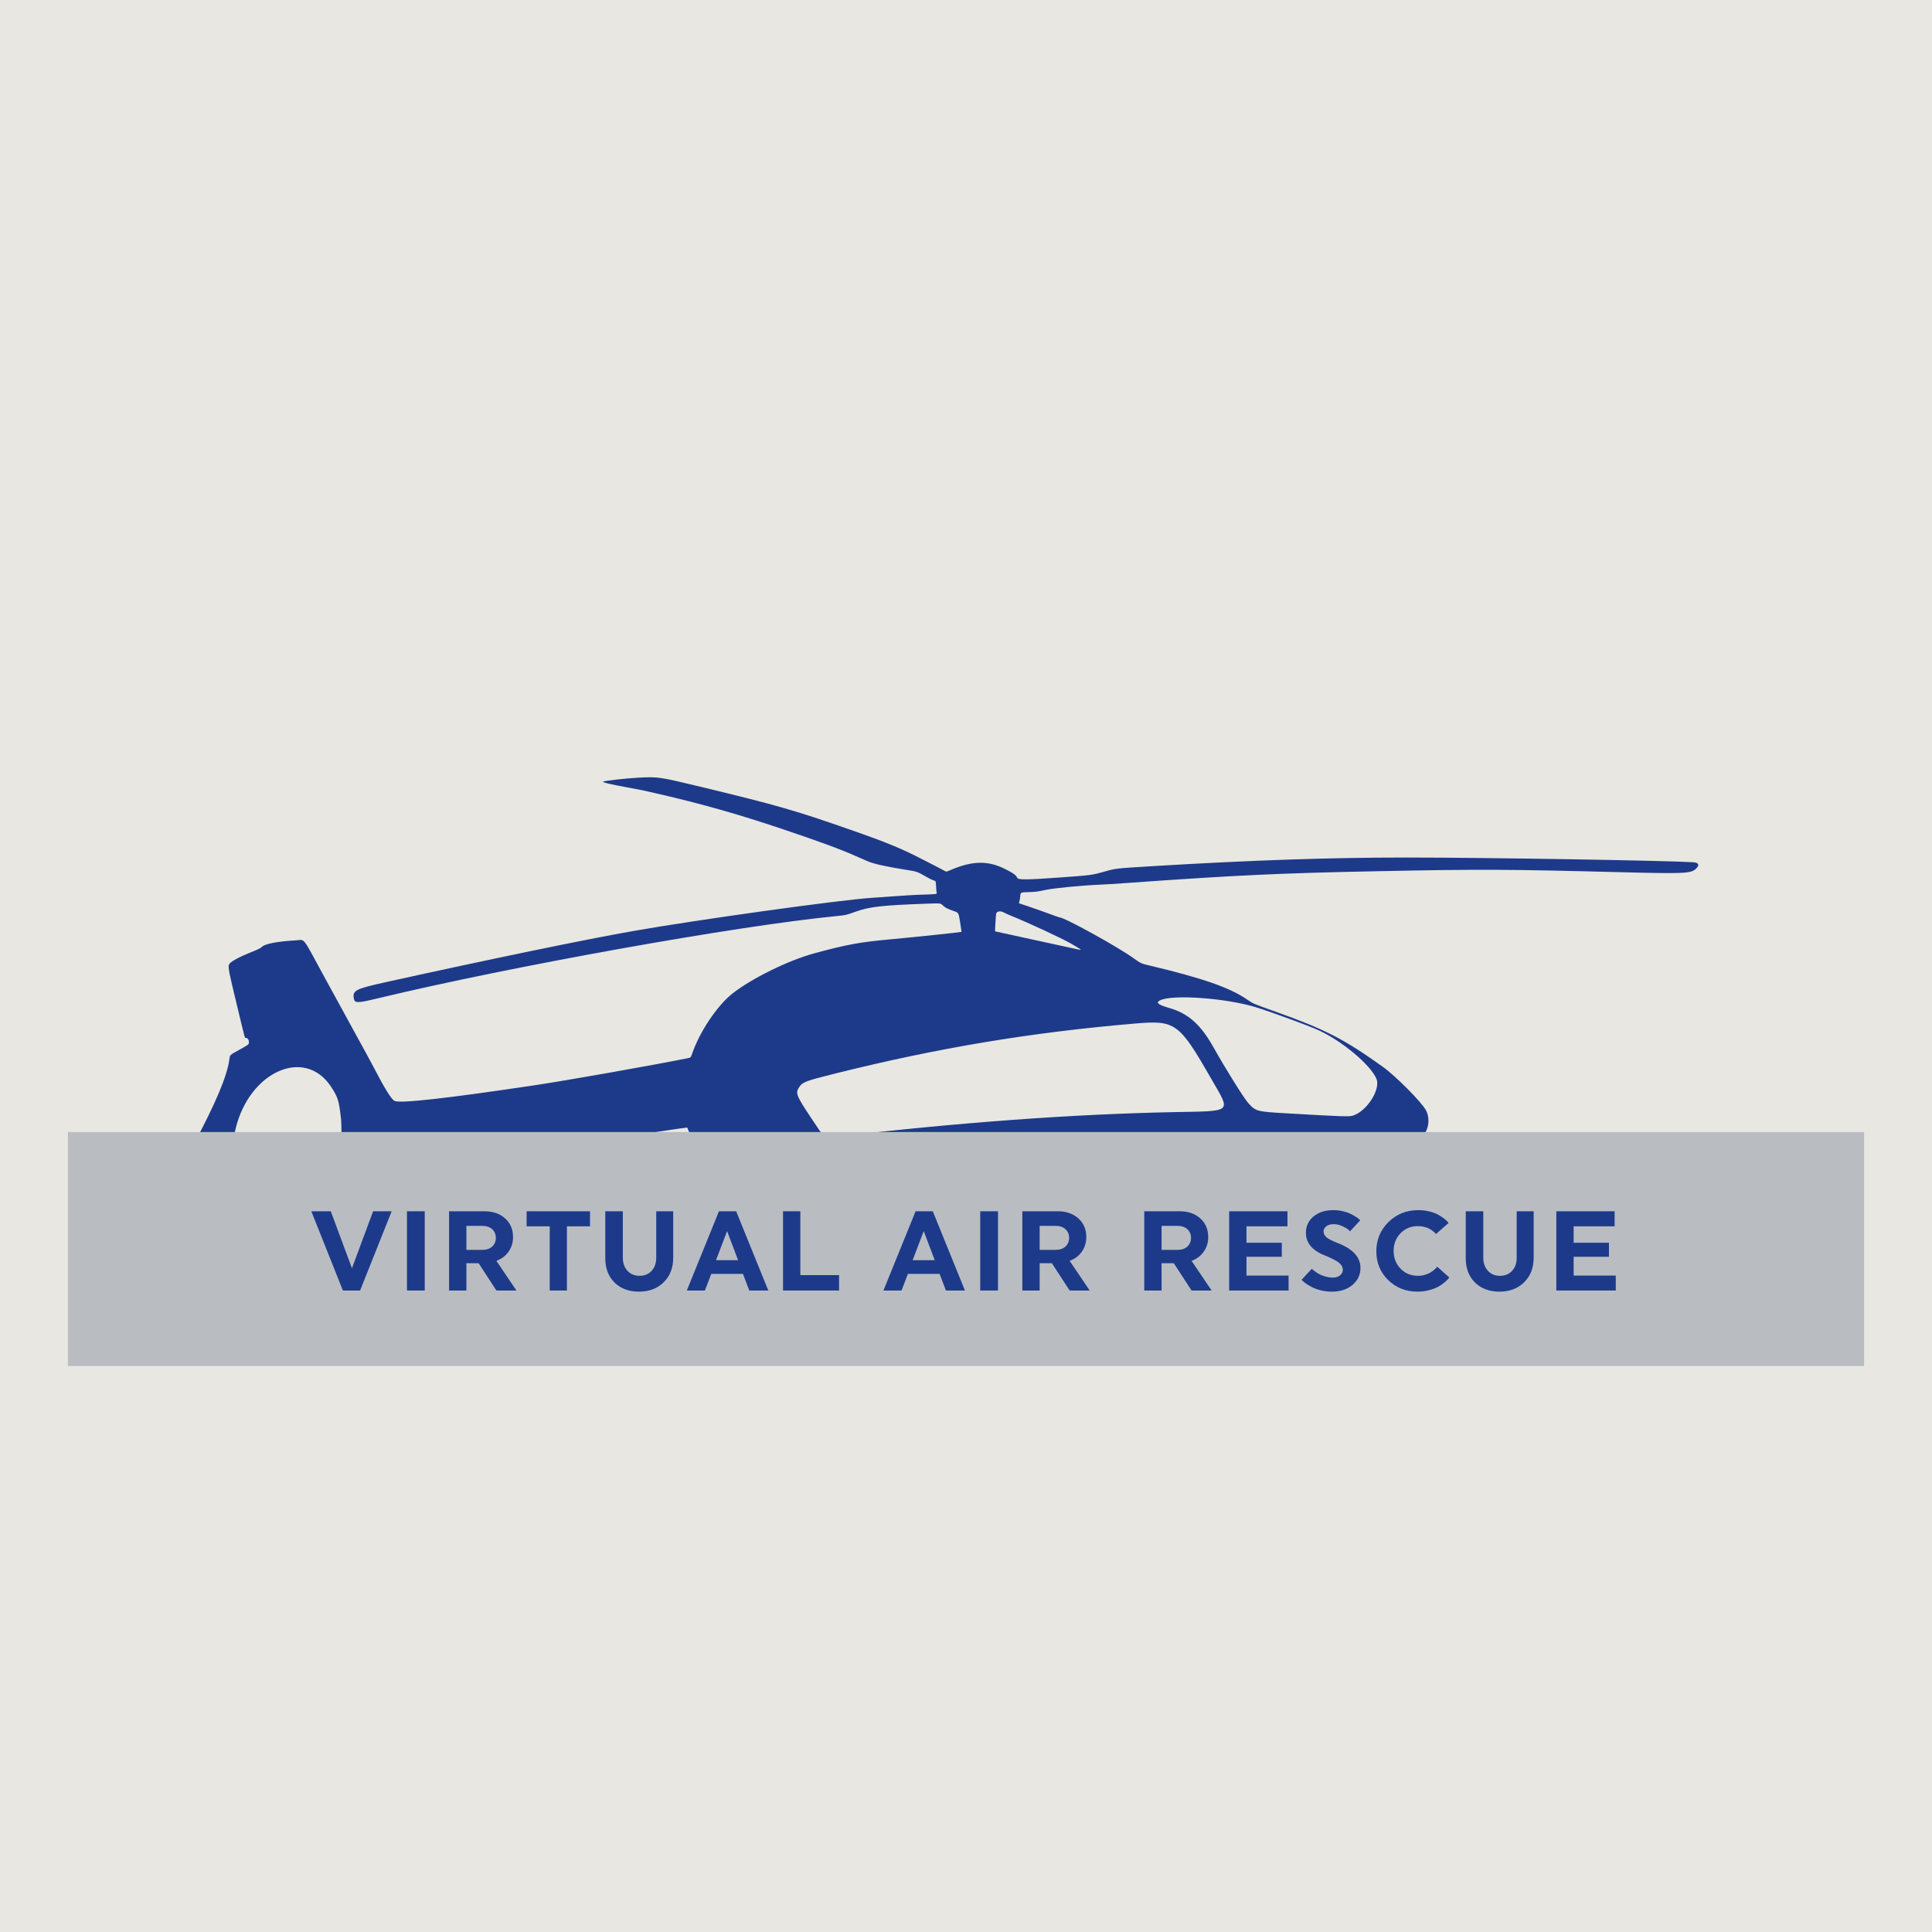
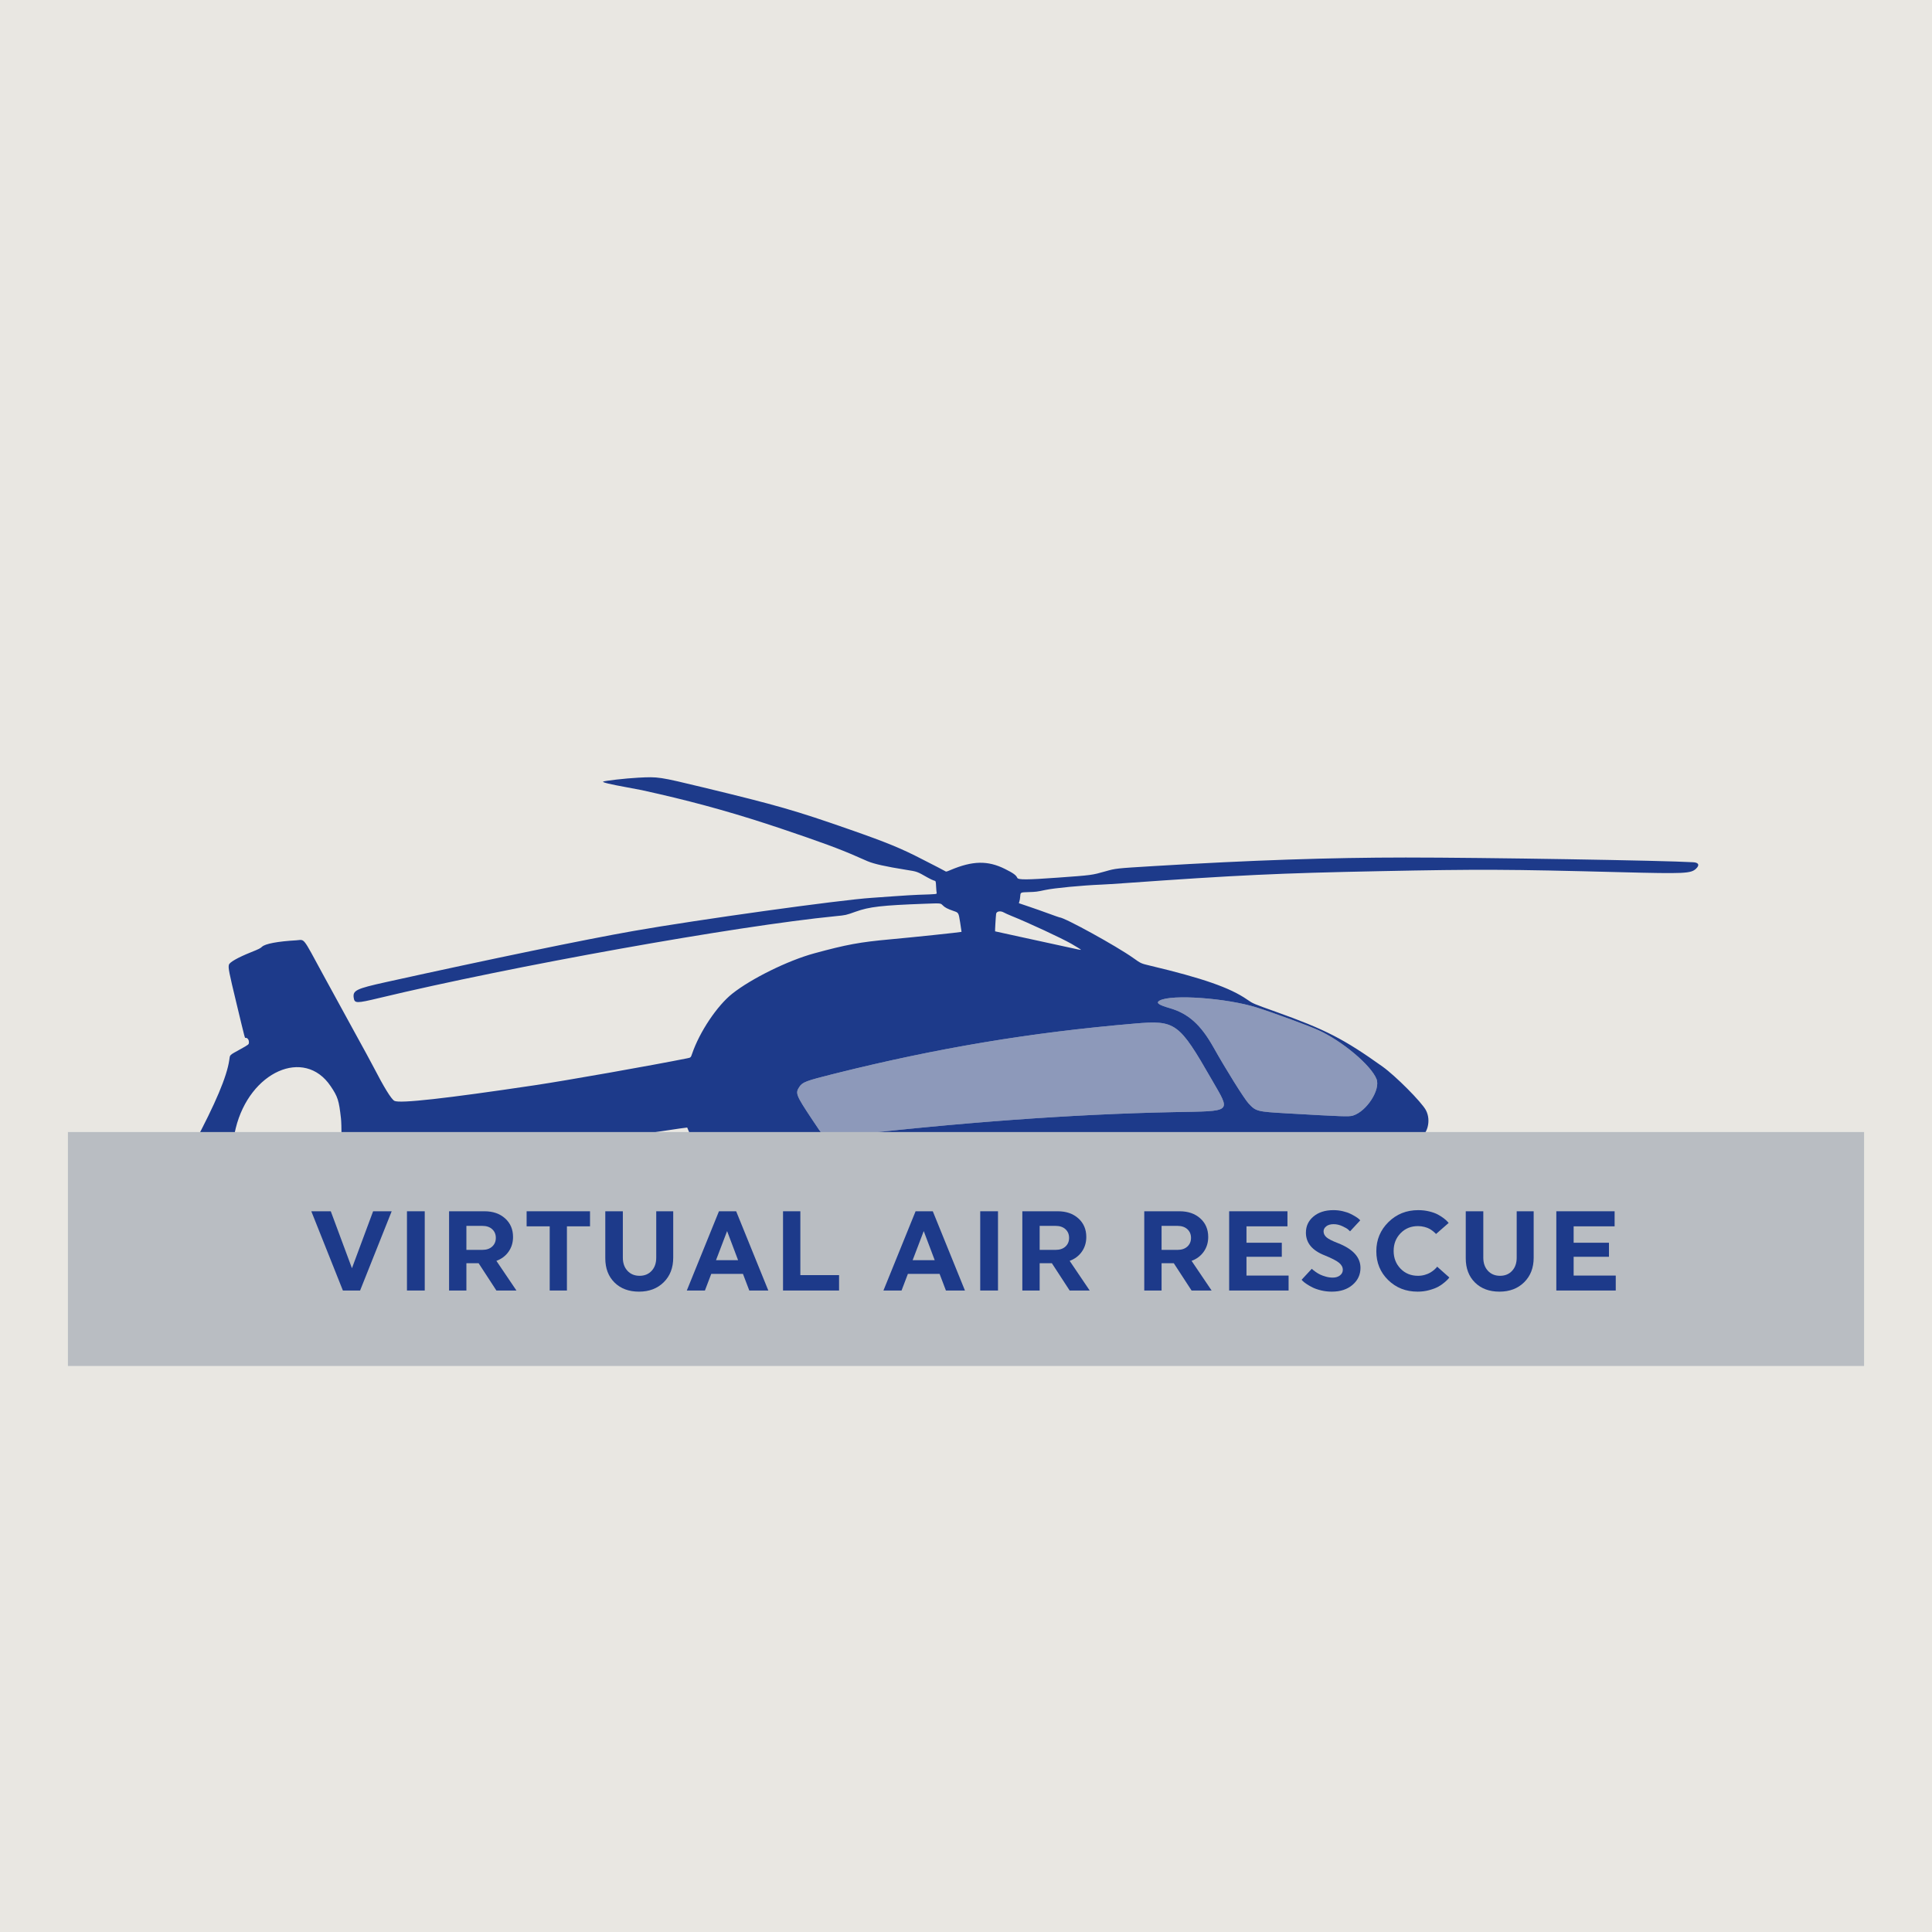
<svg xmlns="http://www.w3.org/2000/svg" viewBox="0 0 512 512" width="512" height="512">
  <rect width="512" height="512" fill="#E9E7E2" />
  <g fill="#1D3A8A" transform="translate(50.00,206.00) scale(0.4)">
    <path d="M35.7 305.27C27.86 297.99 20 290.67 18.23 289.02C12.94 284.07 7.26 277.76 2.59 271.63C1.3 269.94 1.3 269.94 0.67 259.67C0.04 249.4 0.04 249.4 3.21 243.43C17.85 215.93 25.31 198.26 26.9 187.33C27.45 183.58 26.65 184.36 34.25 180.13C39.92 176.97 39.91 176.98 39.91 175.49C39.91 173.85 39.02 172.61 37.83 172.6C37.11 172.6 37.81 175.22 31.69 149.81C26.64 128.87 26.11 126.2 26.67 124.15C27.12 122.49 32.62 119.37 41.13 115.95C46.53 113.78 47.49 113.3 48.58 112.26C50.67 110.26 58.97 108.69 71.24 107.99C77.19 107.64 74.98 104.81 89.29 131.15C96.15 143.79 105.73 161.29 110.57 170.04C115.41 178.79 120.75 188.62 122.44 191.88C129.48 205.52 134.23 213.21 136.29 214.34C139.72 216.22 170.18 212.83 229.23 204.01C250.02 200.91 306.75 190.88 330.23 186.17C332.66 185.68 332.66 185.68 333.54 183.12C338.5 168.63 350.1 151.3 360.17 143.32C372.8 133.3 397.13 121.34 414.41 116.63C435.84 110.79 444.66 109.17 464.81 107.34C479.81 105.98 511.76 102.62 512.05 102.38C512.08 102.36 511.65 99.49 511.1 96.01C510.1 89.68 510.1 89.68 506.87 88.58C502.65 87.13 501 86.26 499.45 84.67C498.18 83.37 498.18 83.37 487.88 83.75C459.05 84.82 451.08 85.73 441.9 89.01C435.4 91.33 435.45 91.31 428.8 91.97C362.81 98.45 214.12 125.11 126.21 146.21C111.13 149.83 109.91 149.82 109.35 146.09C108.62 141.18 110.96 140.04 130.7 135.68C199.78 120.43 262.82 107.4 294.63 101.81C336.98 94.36 431.41 81.22 452.54 79.84C455.13 79.67 462.05 79.18 467.91 78.75C473.77 78.33 480.74 77.91 483.41 77.82C496.02 77.41 495.76 77.44 495.55 76.49C495.44 76.03 495.28 74.08 495.18 72.17C495.01 68.69 495.01 68.69 493.75 68.38C493.06 68.2 491.24 67.34 489.71 66.47C482.4 62.32 482.87 62.48 475.05 61.23C461.69 59.09 454.17 57.41 449.82 55.59C448.42 55 444.91 53.47 442.02 52.19C431.61 47.57 418.28 42.66 392.8 34.08C364.87 24.67 339.59 17.5 311.76 11.09C299.95 8.37 299.99 8.38 290.21 6.6C279.38 4.63 274.04 3.36 274.55 2.87C275.14 2.3 289.73 0.65 297.88 0.23C311.16 -0.46 311.55 -0.4 341.15 6.74C389.7 18.46 402.15 22.04 437.97 34.58C462.99 43.33 472.02 47.05 486.52 54.55C489.7 56.2 494.13 58.47 496.36 59.59C498.58 60.72 500.74 61.86 501.14 62.13C501.87 62.62 501.89 62.62 504.82 61.38C519.4 55.23 529.43 55.03 540.79 60.69C546.35 63.46 548.17 64.78 548.98 66.6C549.58 67.97 555.31 67.94 575.92 66.45C598.39 64.83 598.39 64.83 607.34 62.29C614.29 60.32 614.14 60.33 639.56 58.79C703.41 54.93 756.26 53.13 806.36 53.13C858.12 53.13 977.54 55.09 996.82 56.26C1000.43 56.48 1001.17 58.14 998.71 60.49C995.29 63.76 991.43 63.94 948.73 62.85C873.08 60.91 856.08 60.83 788.97 62.17C722.22 63.5 694.67 64.8 620.01 70.11C613.86 70.55 607 70.98 604.77 71.07C591.89 71.59 573.5 73.35 567.47 74.64C561.97 75.82 561.32 75.9 556.36 76.04C551.11 76.19 551.11 76.19 550.94 78.75C550.84 80.16 550.57 81.77 550.34 82.33C550.01 83.11 549.99 83.38 550.24 83.47C550.42 83.53 553.42 84.55 556.9 85.72C560.39 86.9 566.25 88.96 569.93 90.32C573.61 91.67 576.74 92.77 576.89 92.77C580.14 92.77 614.7 111.79 625.81 119.69C630.93 123.34 630.93 123.34 636.87 124.75C672.02 133.12 689.95 139.38 701.29 147.24C705.18 149.93 705.18 149.93 720.24 155.31C752.95 166.98 765.35 173.35 790.99 191.66C799.5 197.73 816.67 214.97 819.64 220.42C823.42 227.36 820.75 237.21 814.42 239.63C811.9 240.59 812.26 240.2 804.25 250.61C795.46 262.02 780.6 276.24 776.87 276.82C775.66 277 373.53 299.94 373.25 299.84C371.87 299.33 359.32 284.34 355.46 278.59C344.66 262.51 338.75 252.16 334.39 241.69C332.21 236.45 330.36 232.1 330.28 232.02C329.97 231.71 213.68 249.73 187.97 254.08C164.08 258.12 163.13 258.35 158.5 261.43C151.54 266.06 146.73 270.44 129.11 288.18C98.73 318.77 105.03 315.29 77.25 316.85C63.91 317.61 52.31 318.29 51.48 318.37C49.96 318.52 49.96 318.52 35.7 305.27ZM65.16 294.35C83.73 291.12 97.51 273.39 100.91 248.38C101.38 244.97 101.37 230.17 100.9 226C99.56 213.99 98.8 211.61 94.02 204.55C76.64 178.83 40.43 194.92 31.18 232.47C22.2 268.91 38.7 298.96 65.16 294.35ZM426.51 238.42C508.82 228.76 585.47 223.14 652.64 221.81C692.24 221.03 690.56 222.48 677.71 200.11C656.08 162.43 653.86 160.82 626.75 163.14C557.73 169.02 495.94 179.34 427.86 196.36C408.78 201.13 406.7 201.91 404.56 205.13C401.84 209.25 402.31 210.47 412.79 226.27C421.54 239.45 421.09 239.05 426.51 238.42ZM771.34 224.12C780.47 221.3 789.76 206.88 786.96 199.86C783.31 190.7 764.16 174.62 748.38 167.48C741.64 164.43 718.63 155.97 707.64 152.51C687.74 146.23 651.12 143.59 643.34 147.88C640.63 149.37 642.43 150.74 649.96 152.91C662.3 156.47 670.56 163.87 679.03 178.98C687.23 193.6 699.29 212.89 702.16 215.99C707.1 221.32 707.66 221.47 727.59 222.62C764.71 224.76 768.81 224.9 771.34 224.12ZM591.15 114.24C591.15 114.08 588 112.11 584.82 110.28C578.3 106.55 556.35 96.34 545.07 91.8C543.08 91 540.82 89.97 540.03 89.52C537.82 88.26 535.19 88.74 534.96 90.44C534.72 92.22 534.14 101.92 534.27 102.04C534.33 102.09 541.55 103.67 550.3 105.55C559.05 107.43 571.61 110.17 578.21 111.63C589.8 114.19 591.15 114.47 591.15 114.24Z" fill-rule="evenodd" />
+     <path d="M426.51 238.42C508.82 228.76 585.47 223.14 652.64 221.81C692.24 221.03 690.56 222.48 677.71 200.11C656.08 162.43 653.86 160.82 626.75 163.14C557.73 169.02 495.94 179.34 427.86 196.36C408.78 201.13 406.7 201.91 404.56 205.13C401.84 209.25 402.31 210.47 412.79 226.27C421.54 239.45 421.09 239.05 426.51 238.42ZM771.34 224.12C780.47 221.3 789.76 206.88 786.96 199.86C783.31 190.7 764.16 174.62 748.38 167.48C741.64 164.43 718.63 155.97 707.64 152.51C687.74 146.23 651.12 143.59 643.34 147.88C640.63 149.37 642.43 150.74 649.96 152.91C662.3 156.47 670.56 163.87 679.03 178.98C687.23 193.6 699.29 212.89 702.16 215.99C707.1 221.32 707.66 221.47 727.59 222.62C764.71 224.76 768.81 224.9 771.34 224.12Z" opacity="0.45" />
  </g>
  <rect x="18" y="300" width="476" height="62" fill="#B9BDC2" />
  <g fill="#1D3A8A" transform="translate(82.5,342)">
    <path transform="translate(0.00,0) scale(0.03,-0.03)" d="M279.0 0.0 0.0 700.0H172.0L359.0 197.0L546.0 700.0H710.0L431.0 0.0Z" />
    <path transform="translate(22.80,0) scale(0.03,-0.03)" d="M85.0 0.0V700.0H242.0V0.0Z" />
    <path transform="translate(34.11,0) scale(0.03,-0.03)" d="M374.0 571.0H233.0V359.0H374.0Q429.0 359.0 461.0 388.5Q493.0 418.0 493.0 465.0Q493.0 512.0 461.0 541.5Q429.0 571.0 374.0 571.0ZM80.0 0.0V700.0H393.0Q505.0 700.0 575.0 637.0Q645.0 574.0 645.0 473.0Q645.0 399.0 605.5 343.0Q566.0 287.0 498.0 262.0L675.0 0.0H498.0L341.0 241.0H233.0V0.0Z" />
    <path transform="translate(56.61,0) scale(0.03,-0.03)" d="M575.0 567.0H371.0V0.0H219.0V567.0H15.0V700.0H575.0Z" />
    <path transform="translate(75.81,0) scale(0.03,-0.03)" d="M520.0 700.0H670.0V290.0Q670.0 156.0 586.0 73.0Q502.0 -10.0 368.0 -10.0Q233.0 -10.0 151.5 70.5Q70.0 151.0 70.0 285.0V700.0H225.0V290.0Q225.0 218.0 266.0 174.0Q307.0 130.0 373.0 130.0Q439.0 130.0 479.5 174.0Q520.0 218.0 520.0 290.0Z" />
    <path transform="translate(99.51,0) scale(0.03,-0.03)" d="M356.0 525.0 258.0 268.0H453.0ZM436.0 700.0 720.0 0.0H552.0L496.0 147.0H216.0L160.0 0.0H0.0L284.0 700.0Z" />
    <path transform="translate(122.61,0) scale(0.03,-0.03)" d="M575.0 0.0H80.0V700.0H233.0V136.0H575.0Z" />
    <path transform="translate(151.62,0) scale(0.03,-0.03)" d="M356.0 525.0 258.0 268.0H453.0ZM436.0 700.0 720.0 0.0H552.0L496.0 147.0H216.0L160.0 0.0H0.0L284.0 700.0Z" />
    <path transform="translate(174.72,0) scale(0.03,-0.03)" d="M85.0 0.0V700.0H242.0V0.0Z" />
    <path transform="translate(186.03,0) scale(0.03,-0.03)" d="M374.0 571.0H233.0V359.0H374.0Q429.0 359.0 461.0 388.5Q493.0 418.0 493.0 465.0Q493.0 512.0 461.0 541.5Q429.0 571.0 374.0 571.0ZM80.0 0.0V700.0H393.0Q505.0 700.0 575.0 637.0Q645.0 574.0 645.0 473.0Q645.0 399.0 605.5 343.0Q566.0 287.0 498.0 262.0L675.0 0.0H498.0L341.0 241.0H233.0V0.0Z" />
    <path transform="translate(218.34,0) scale(0.03,-0.03)" d="M374.0 571.0H233.0V359.0H374.0Q429.0 359.0 461.0 388.5Q493.0 418.0 493.0 465.0Q493.0 512.0 461.0 541.5Q429.0 571.0 374.0 571.0ZM80.0 0.0V700.0H393.0Q505.0 700.0 575.0 637.0Q645.0 574.0 645.0 473.0Q645.0 399.0 605.5 343.0Q566.0 287.0 498.0 262.0L675.0 0.0H498.0L341.0 241.0H233.0V0.0Z" />
    <path transform="translate(240.84,0) scale(0.03,-0.03)" d="M605.0 0.0H80.0V700.0H595.0V567.0H233.0V422.0H545.0V298.0H233.0V132.0H605.0Z" />
    <path transform="translate(261.84,0) scale(0.03,-0.03)" d="M340.0 419.0Q540.0 341.0 540.0 200.0Q540.0 110.0 470.0 50.0Q400.0 -10.0 287.0 -10.0Q238.0 -10.0 192.5 1.0Q147.0 12.0 117.0 27.0Q87.0 42.0 64.0 57.5Q41.0 73.0 30.0 84.0L20.0 95.0L110.0 192.0Q113.0 189.0 119.0 183.5Q125.0 178.0 144.0 164.5Q163.0 151.0 183.5 141.0Q204.0 131.0 234.5 122.5Q265.0 114.0 295.0 114.0Q334.0 114.0 359.0 133.5Q384.0 153.0 384.0 183.0Q384.0 218.0 350.0 245.5Q316.0 273.0 225.0 310.0Q58.0 375.0 58.0 511.0Q58.0 598.0 125.0 654.0Q192.0 710.0 301.0 710.0Q344.0 710.0 384.0 700.5Q424.0 691.0 450.5 678.0Q477.0 665.0 498.0 652.0Q519.0 639.0 528.0 630.0L538.0 620.0L448.0 523.0Q441.0 530.0 429.0 540.5Q417.0 551.0 379.5 568.5Q342.0 586.0 303.0 586.0Q261.0 586.0 237.5 567.0Q214.0 548.0 214.0 523.0Q214.0 492.0 240.5 469.5Q267.0 447.0 340.0 419.0Z" />
    <path transform="translate(280.89,0) scale(0.03,-0.03)" d="M415.0 710.0Q467.0 710.0 513.5 698.5Q560.0 687.0 590.0 670.5Q620.0 654.0 642.0 637.0Q664.0 620.0 674.0 608.0L684.0 597.0L572.0 499.0Q570.0 502.0 566.0 506.5Q562.0 511.0 547.0 523.0Q532.0 535.0 515.5 544.5Q499.0 554.0 471.0 561.5Q443.0 569.0 413.0 569.0Q320.0 569.0 259.0 506.0Q198.0 443.0 198.0 350.0Q198.0 256.0 259.0 193.0Q320.0 130.0 413.0 130.0Q445.0 130.0 474.0 138.5Q503.0 147.0 522.0 158.5Q541.0 170.0 555.0 182.0Q569.0 194.0 576.0 202.0L582.0 211.0L690.0 115.0Q686.0 110.0 679.0 101.5Q672.0 93.0 647.0 71.5Q622.0 50.0 592.0 33.5Q562.0 17.0 513.0 3.5Q464.0 -10.0 410.0 -10.0Q254.0 -10.0 149.5 92.5Q45.0 195.0 45.0 347.0Q45.0 499.0 152.0 604.5Q259.0 710.0 415.0 710.0Z" />
    <path transform="translate(303.84,0) scale(0.03,-0.03)" d="M520.0 700.0H670.0V290.0Q670.0 156.0 586.0 73.0Q502.0 -10.0 368.0 -10.0Q233.0 -10.0 151.5 70.5Q70.0 151.0 70.0 285.0V700.0H225.0V290.0Q225.0 218.0 266.0 174.0Q307.0 130.0 373.0 130.0Q439.0 130.0 479.5 174.0Q520.0 218.0 520.0 290.0Z" />
    <path transform="translate(327.54,0) scale(0.03,-0.03)" d="M605.0 0.0H80.0V700.0H595.0V567.0H233.0V422.0H545.0V298.0H233.0V132.0H605.0Z" />
  </g>
</svg>
